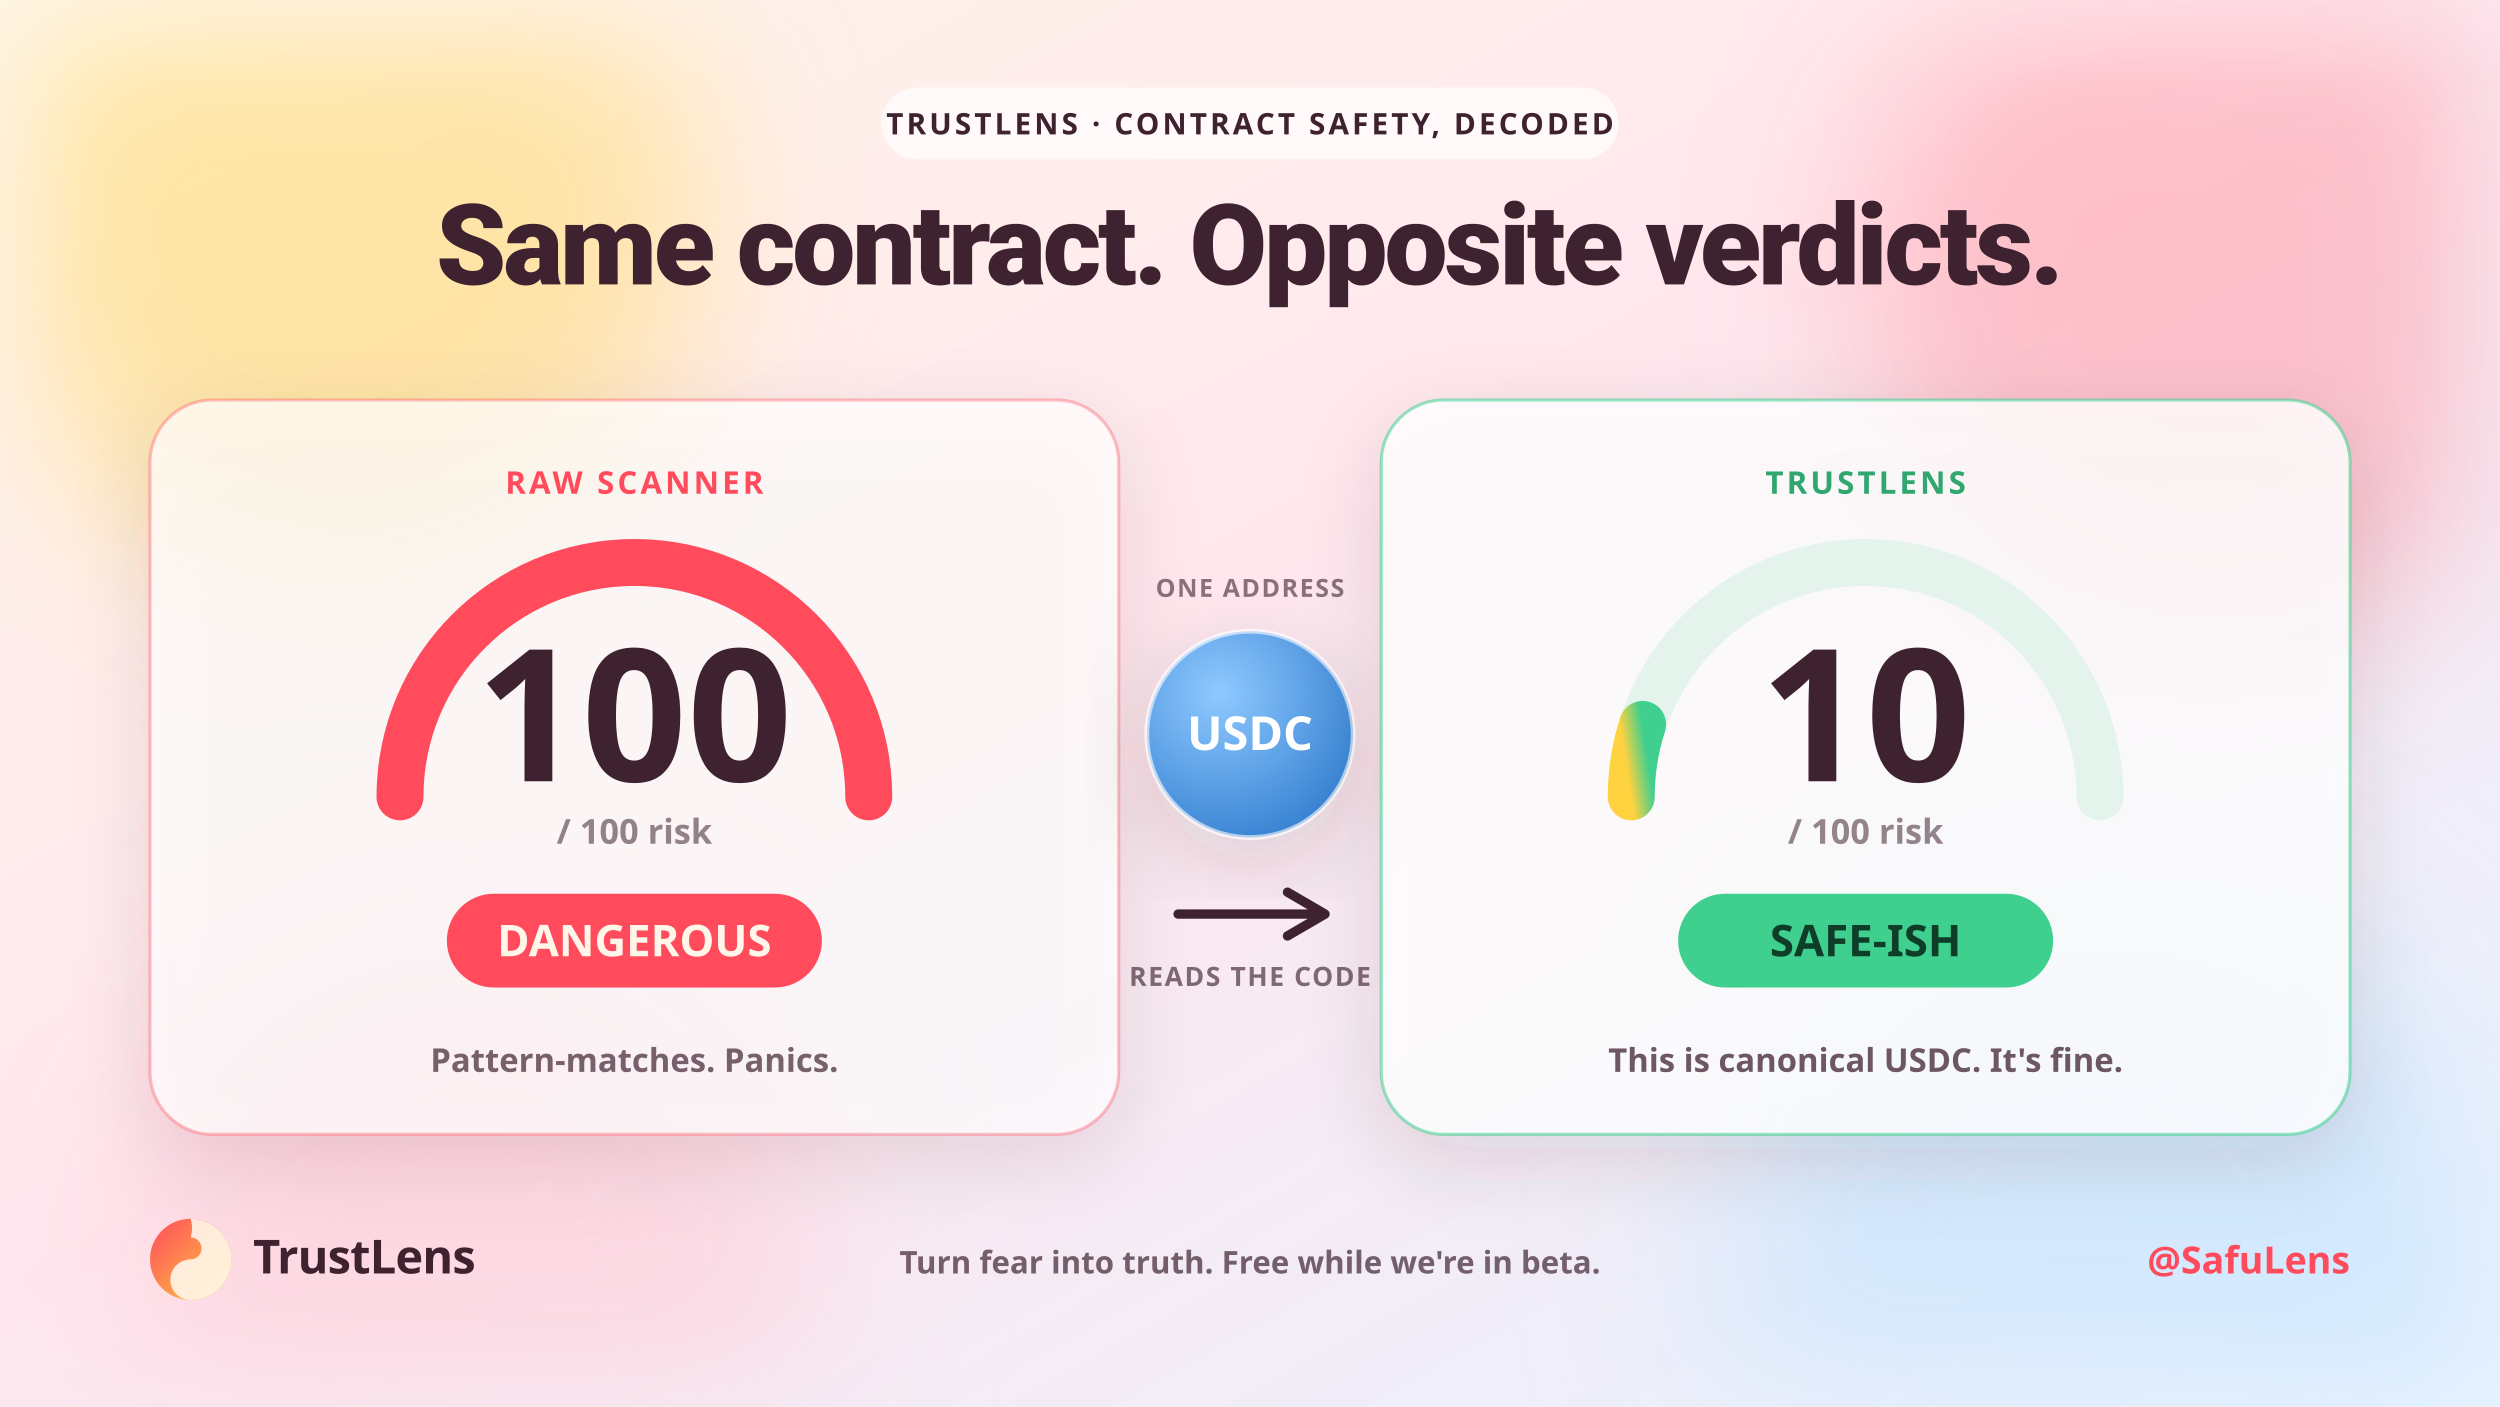
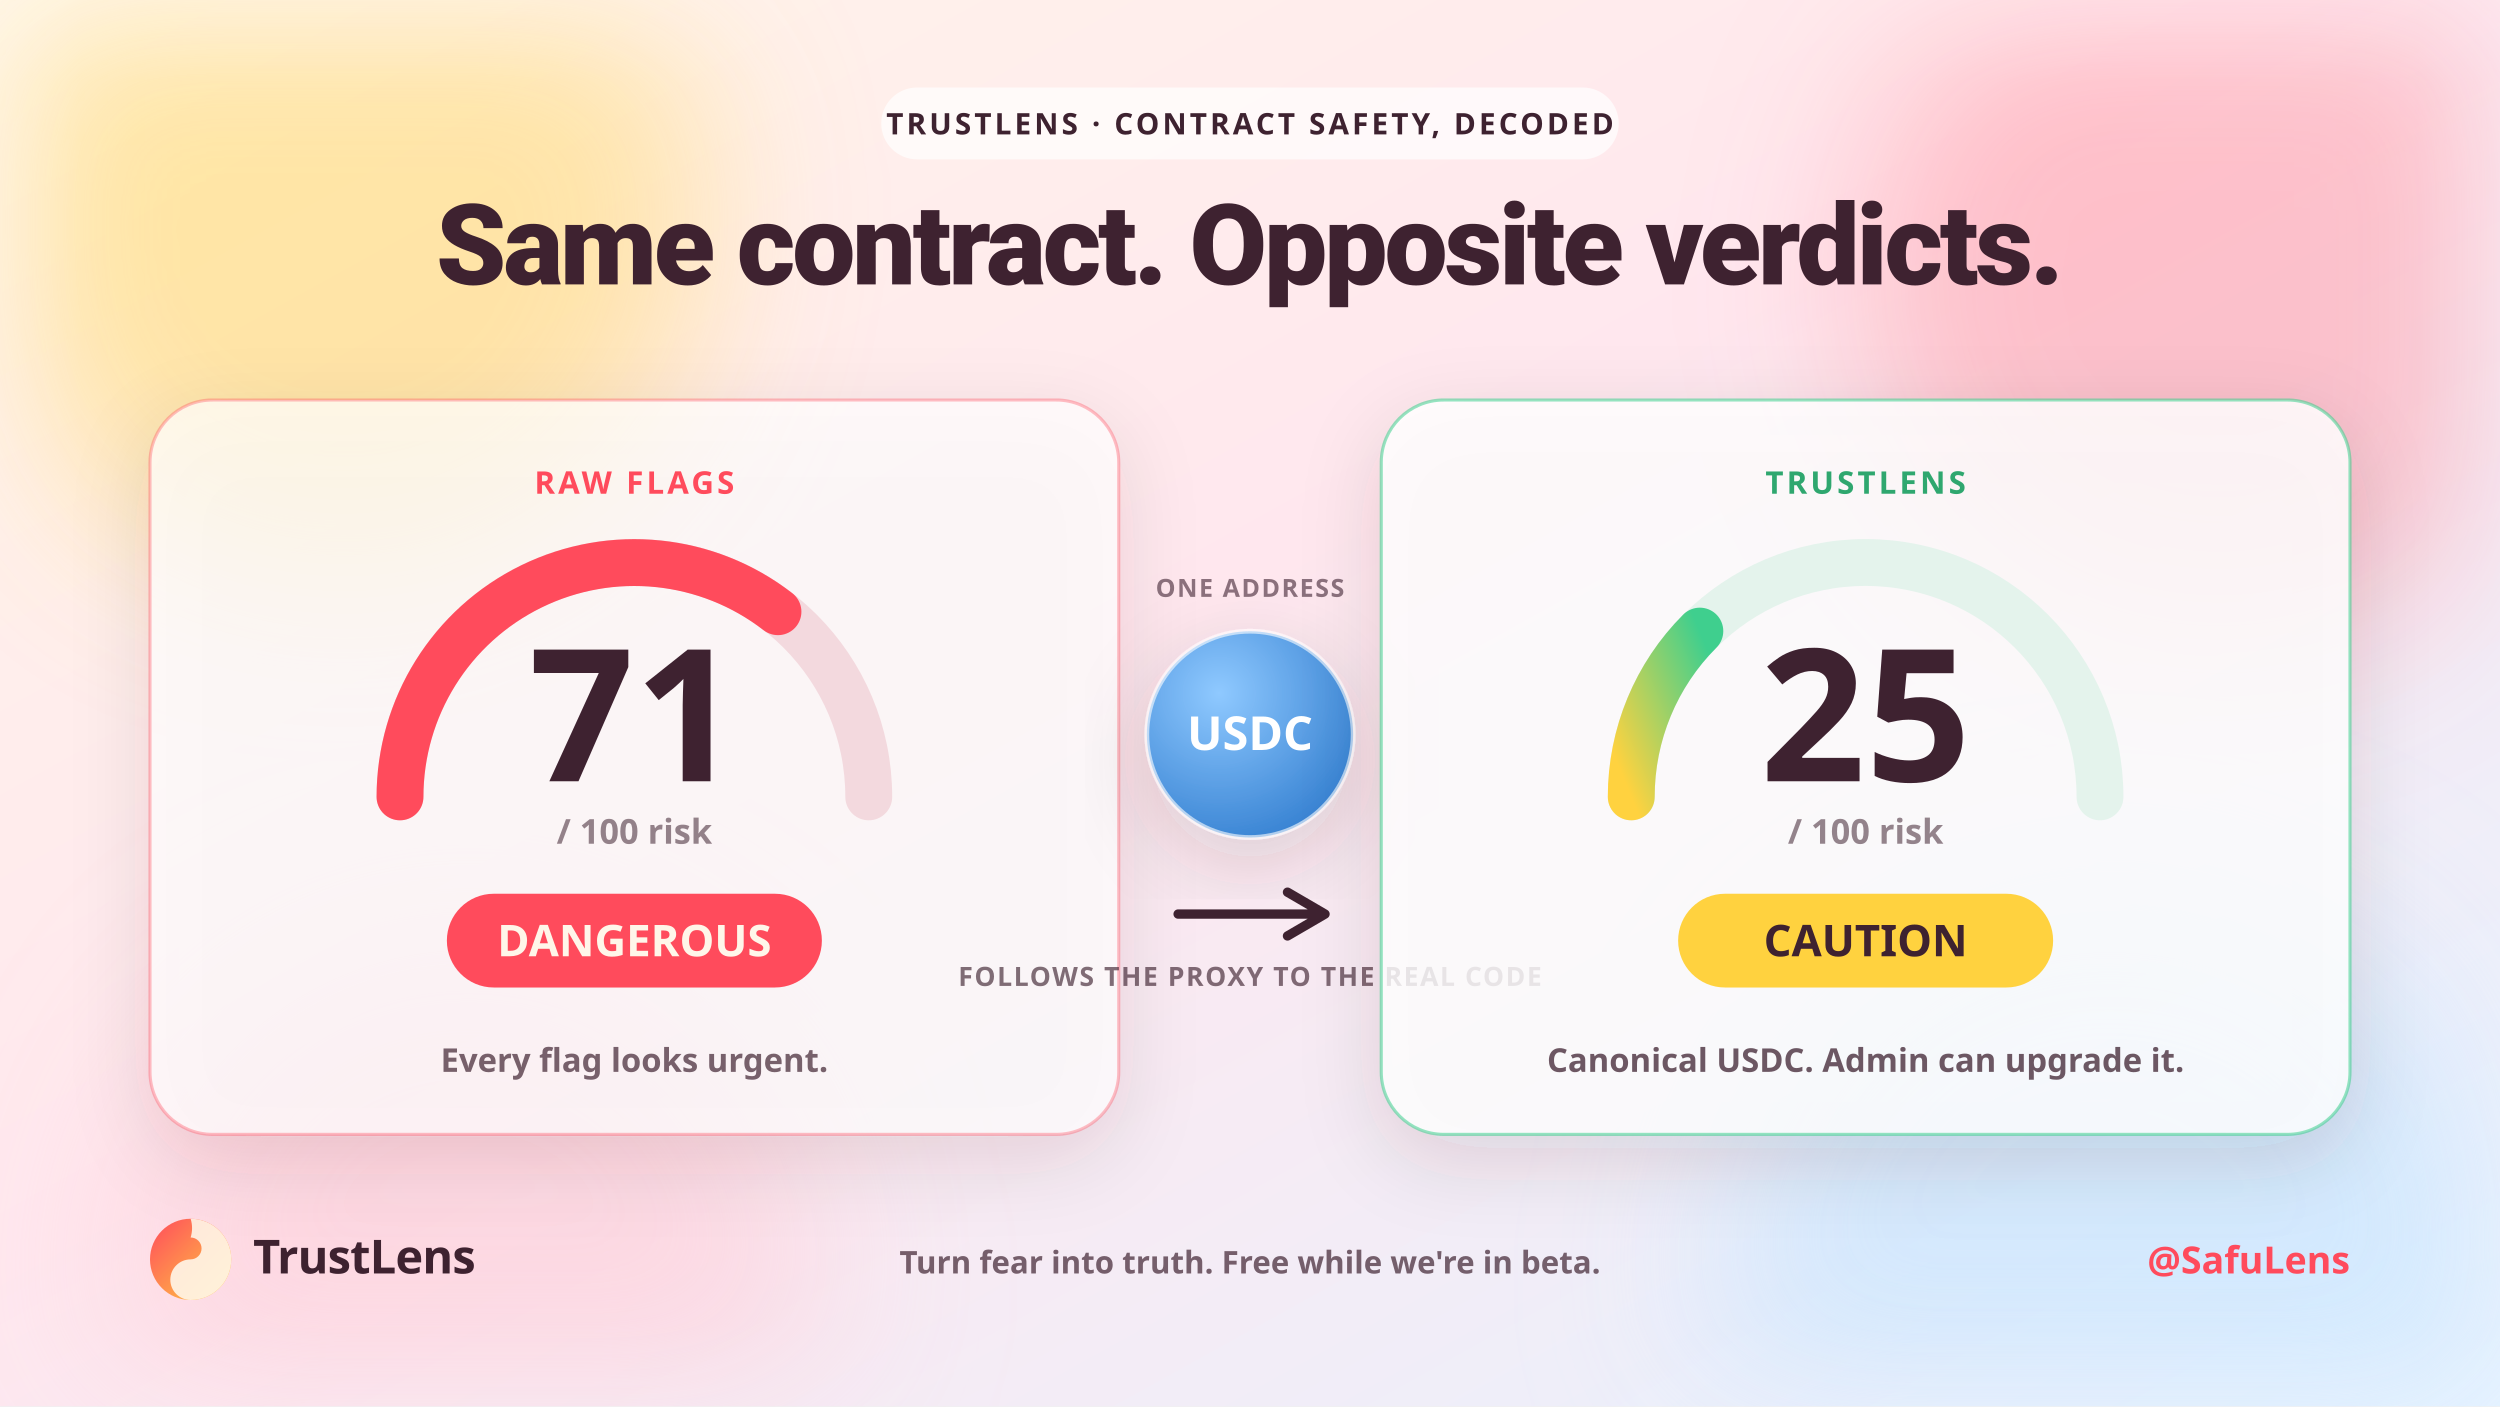
<svg xmlns="http://www.w3.org/2000/svg" width="1600" height="900" viewBox="0 0 1600 900" role="img" aria-label="Two safety scans of the same USDC contract. A raw scanner rates it DANGEROUS 100 of 100. TrustLens reads the code and rates it SAFE-ISH 10 of 100, canonical USDC.">
  <defs>
    <linearGradient id="x-ground" x1="0" y1="0" x2="1" y2="1">
      <stop offset="0" stop-color="#FFF6E9" />
      <stop offset="0.45" stop-color="#FFE7EE" />
      <stop offset="1" stop-color="#E6F2FF" />
    </linearGradient>
    <linearGradient id="x-safe" x1="0" y1="1" x2="1" y2="0">
      <stop offset="0" stop-color="#FFD23F" />
      <stop offset="1" stop-color="#3FCF8E" />
    </linearGradient>
    <linearGradient id="x-pop" x1="0" y1="0" x2="1" y2="1">
      <stop offset="0" stop-color="#FF4B5C" />
      <stop offset="1" stop-color="#FFD23F" />
    </linearGradient>
    <radialGradient id="x-coin" cx="0.35" cy="0.3" r="0.9">
      <stop offset="0" stop-color="#8FC9FF" />
      <stop offset="1" stop-color="#2775CA" />
    </radialGradient>
    <filter id="x-blur" x="-50%" y="-50%" width="200%" height="200%">
      <feGaussianBlur stdDeviation="55" />
    </filter>
    <filter id="x-soft" x="-30%" y="-30%" width="160%" height="160%">
      <feDropShadow dx="0" dy="16" stdDeviation="26" flood-color="#3E2230" flood-opacity="0.16" />
    </filter>
    <clipPath id="x-round">
      <rect x="0" y="0" width="1600" height="900" rx="0" />
    </clipPath>
  </defs>
  <g clip-path="url(#x-round)">
    <rect x="0" y="0" width="1600" height="900" fill="url(#x-ground)" />
    <circle cx="220" cy="140" r="230" fill="#FFD23F" opacity="0.40" filter="url(#x-blur)" />
    <circle cx="1420" cy="180" r="230" fill="#FF4B5C" opacity="0.26" filter="url(#x-blur)" />
    <circle cx="1350" cy="820" r="250" fill="#BFE3FF" opacity="0.55" filter="url(#x-blur)" />
    <circle cx="300" cy="820" r="220" fill="#FFC7D3" opacity="0.5" filter="url(#x-blur)" />
    <g transform="translate(800,86)">
      <rect x="-236" y="-30" width="472" height="46" rx="23" fill="#FFFFFF" opacity="0.7" />
      <text x="0" y="0" text-anchor="middle" font-family="system-ui,sans-serif" font-size="19" font-weight="800" letter-spacing="2" fill="#3E2230">TRUSTLENS · CONTRACT SAFETY, DECODED</text>
    </g>
    <text x="800" y="182" text-anchor="middle" font-family="system-ui,-apple-system,Segoe UI,Roboto,sans-serif" font-size="72" font-weight="800" letter-spacing="-2" fill="#3E2230">Same contract. Opposite verdicts.</text>
    <g filter="url(#x-soft)">
      <rect x="96" y="256" width="620" height="470" rx="40" fill="#FFFFFF" opacity="0.70" />
    </g>
    <rect x="96" y="256" width="620" height="470" rx="40" fill="none" stroke="#FF4B5C" stroke-opacity="0.35" stroke-width="2" />
-     <text x="406" y="316" text-anchor="middle" font-family="system-ui,sans-serif" font-size="20" font-weight="800" letter-spacing="2" fill="#FF4B5C">RAW SCANNER</text>
+     <text x="406" y="316" text-anchor="middle" font-family="system-ui,sans-serif" font-size="20" font-weight="800" letter-spacing="2" fill="#FF4B5C">RAW FLAGS</text>
    <path d="M256,510 A150 150 0 0 1 556,510" fill="none" stroke="#F3D9DE" stroke-width="30" stroke-linecap="round" />
-     <path d="M256,510 A150 150 0 0 1 556,510" fill="none" stroke="#FF4B5C" stroke-width="30" stroke-linecap="round" />
-     <text x="406" y="500" text-anchor="middle" font-family="system-ui,sans-serif" font-size="118" font-weight="800" fill="#3E2230">100</text>
+     <path d="M256,510 A150 150 0 0 1 497.9,391.5" fill="none" stroke="#FF4B5C" stroke-width="30" stroke-linecap="round" />
+     <text x="406" y="500" text-anchor="middle" font-family="system-ui,sans-serif" font-size="118" font-weight="800" fill="#3E2230">71</text>
    <text x="406" y="540" text-anchor="middle" font-family="system-ui,sans-serif" font-size="22" font-weight="700" fill="#3E2230" opacity="0.55">/ 100 risk</text>
    <rect x="286" y="572" width="240" height="60" rx="30" fill="#FF4B5C" />
    <text x="406" y="612" text-anchor="middle" font-family="system-ui,sans-serif" font-size="28" font-weight="800" fill="#FFF6E9">DANGEROUS</text>
-     <text x="406" y="686" text-anchor="middle" font-family="system-ui,sans-serif" font-size="21" font-weight="600" fill="#3E2230" opacity="0.7">Pattern-matches. Panics.</text>
+     <text x="406" y="686" text-anchor="middle" font-family="system-ui,sans-serif" font-size="21" font-weight="600" fill="#3E2230" opacity="0.7">Every flag looks urgent.</text>
    <g filter="url(#x-soft)">
      <circle cx="800" cy="470" r="66" fill="url(#x-coin)" />
      <circle cx="800" cy="470" r="66" fill="none" stroke="#FFFFFF" stroke-opacity="0.6" stroke-width="3" />
      <text x="800" y="480" text-anchor="middle" font-family="system-ui,sans-serif" font-size="30" font-weight="800" fill="#FFFFFF">USDC</text>
    </g>
    <text x="800" y="382" text-anchor="middle" font-family="system-ui,sans-serif" font-size="16" font-weight="800" letter-spacing="1" fill="#3E2230" opacity="0.6">ONE ADDRESS</text>
    <g transform="translate(800,585)">
      <path d="M-46,0 H40 M24,-14 L48,0 L24,14" fill="none" stroke="#3E2230" stroke-width="6" stroke-linecap="round" stroke-linejoin="round" />
-       <text x="0" y="46" text-anchor="middle" font-family="system-ui,sans-serif" font-size="17" font-weight="800" letter-spacing="1" fill="#3E2230" opacity="0.65">READS THE CODE</text>
+       <text x="0" y="46" text-anchor="middle" font-family="system-ui,sans-serif" font-size="17" font-weight="800" letter-spacing="1" fill="#3E2230" opacity="0.65">FOLLOWS THE PROXY TO THE REAL CODE</text>
    </g>
    <g filter="url(#x-soft)">
      <rect x="884" y="256" width="620" height="470" rx="40" fill="#FFFFFF" opacity="0.82" />
    </g>
    <rect x="884" y="256" width="620" height="470" rx="40" fill="none" stroke="#3FCF8E" stroke-opacity="0.55" stroke-width="2" />
    <text x="1194" y="316" text-anchor="middle" font-family="system-ui,sans-serif" font-size="20" font-weight="800" letter-spacing="2" fill="#2FA76F">TRUSTLENS</text>
    <path d="M1044,510 A150 150 0 0 1 1344,510" fill="none" stroke="#E4F3EC" stroke-width="30" stroke-linecap="round" />
-     <path d="M1044,510 A150 150 0 0 1 1051.3,463.6" fill="none" stroke="url(#x-safe)" stroke-width="30" stroke-linecap="round" />
-     <text x="1194" y="500" text-anchor="middle" font-family="system-ui,sans-serif" font-size="118" font-weight="800" fill="#3E2230">10</text>
+     <path d="M1044,510 A150 150 0 0 1 1087.9,403.9" fill="none" stroke="url(#x-safe)" stroke-width="30" stroke-linecap="round" />
+     <text x="1194" y="500" text-anchor="middle" font-family="system-ui,sans-serif" font-size="118" font-weight="800" fill="#3E2230">25</text>
    <text x="1194" y="540" text-anchor="middle" font-family="system-ui,sans-serif" font-size="22" font-weight="700" fill="#3E2230" opacity="0.55">/ 100 risk</text>
-     <rect x="1074" y="572" width="240" height="60" rx="30" fill="#3FCF8E" />
-     <text x="1194" y="612" text-anchor="middle" font-family="system-ui,sans-serif" font-size="28" font-weight="800" fill="#0E3D28">SAFE-ISH</text>
-     <text x="1194" y="686" text-anchor="middle" font-family="system-ui,sans-serif" font-size="21" font-weight="600" fill="#3E2230" opacity="0.75">This is canonical USDC. It's fine.</text>
+     <rect x="1074" y="572" width="240" height="60" rx="30" fill="#FFD23F" />
+     <text x="1194" y="612" text-anchor="middle" font-family="system-ui,sans-serif" font-size="28" font-weight="800" fill="#3E2230">CAUTION</text>
+     <text x="1194" y="686" text-anchor="middle" font-family="system-ui,sans-serif" font-size="21" font-weight="600" fill="#3E2230" opacity="0.75">Canonical USDC. Admin can upgrade it.</text>
    <g transform="translate(96,806)">
      <circle cx="26" cy="0" r="26" fill="url(#x-pop)" />
      <path d="M26,-26 A26 26 0 0 1 26,26 A13 13 0 0 1 26,0 A7 7 0 0 0 26,-14 A20 20 0 0 0 26,-26 Z" fill="#FFF6E9" opacity="0.9" />
      <text x="66" y="9" font-family="system-ui,sans-serif" font-size="30" font-weight="800" letter-spacing="-0.5" fill="#3E2230">TrustLens</text>
    </g>
    <text x="800" y="815" text-anchor="middle" font-family="system-ui,sans-serif" font-size="20" font-weight="700" fill="#3E2230" opacity="0.7">Turn fear into truth. Free while we're in beta.</text>
    <text x="1504" y="815" text-anchor="end" font-family="system-ui,sans-serif" font-size="24" font-weight="800" fill="#FF4B5C">@SafuLens</text>
  </g>
</svg>
